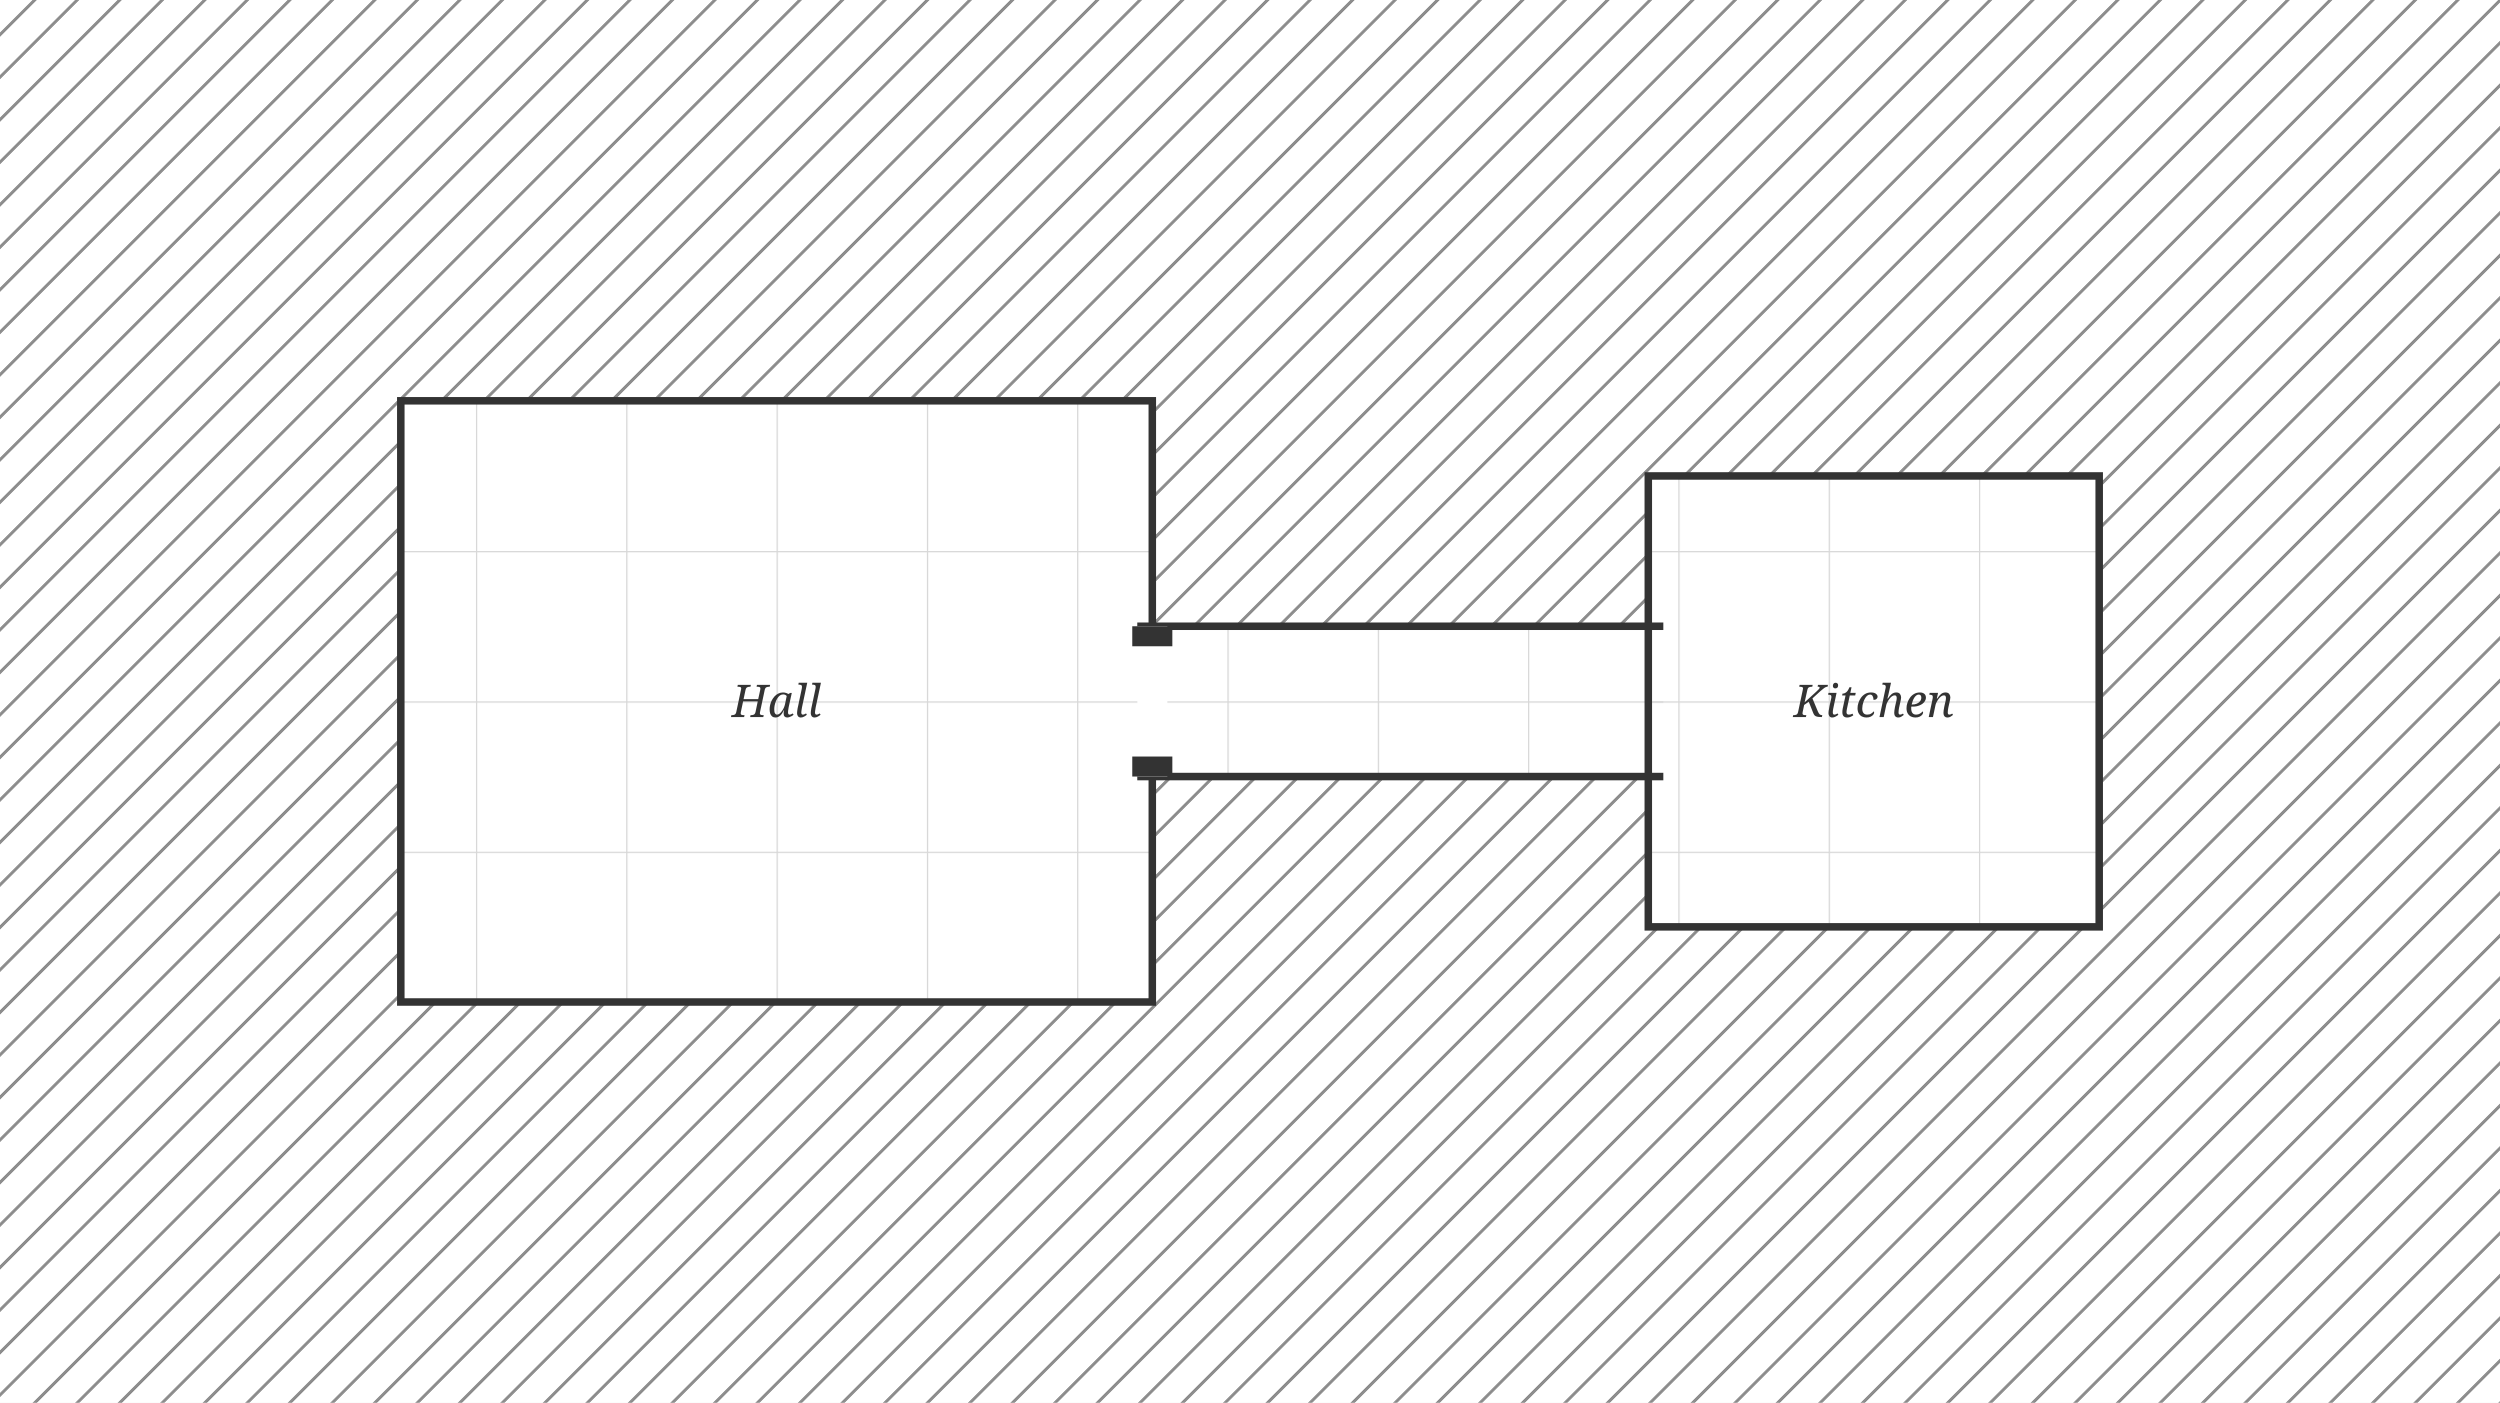
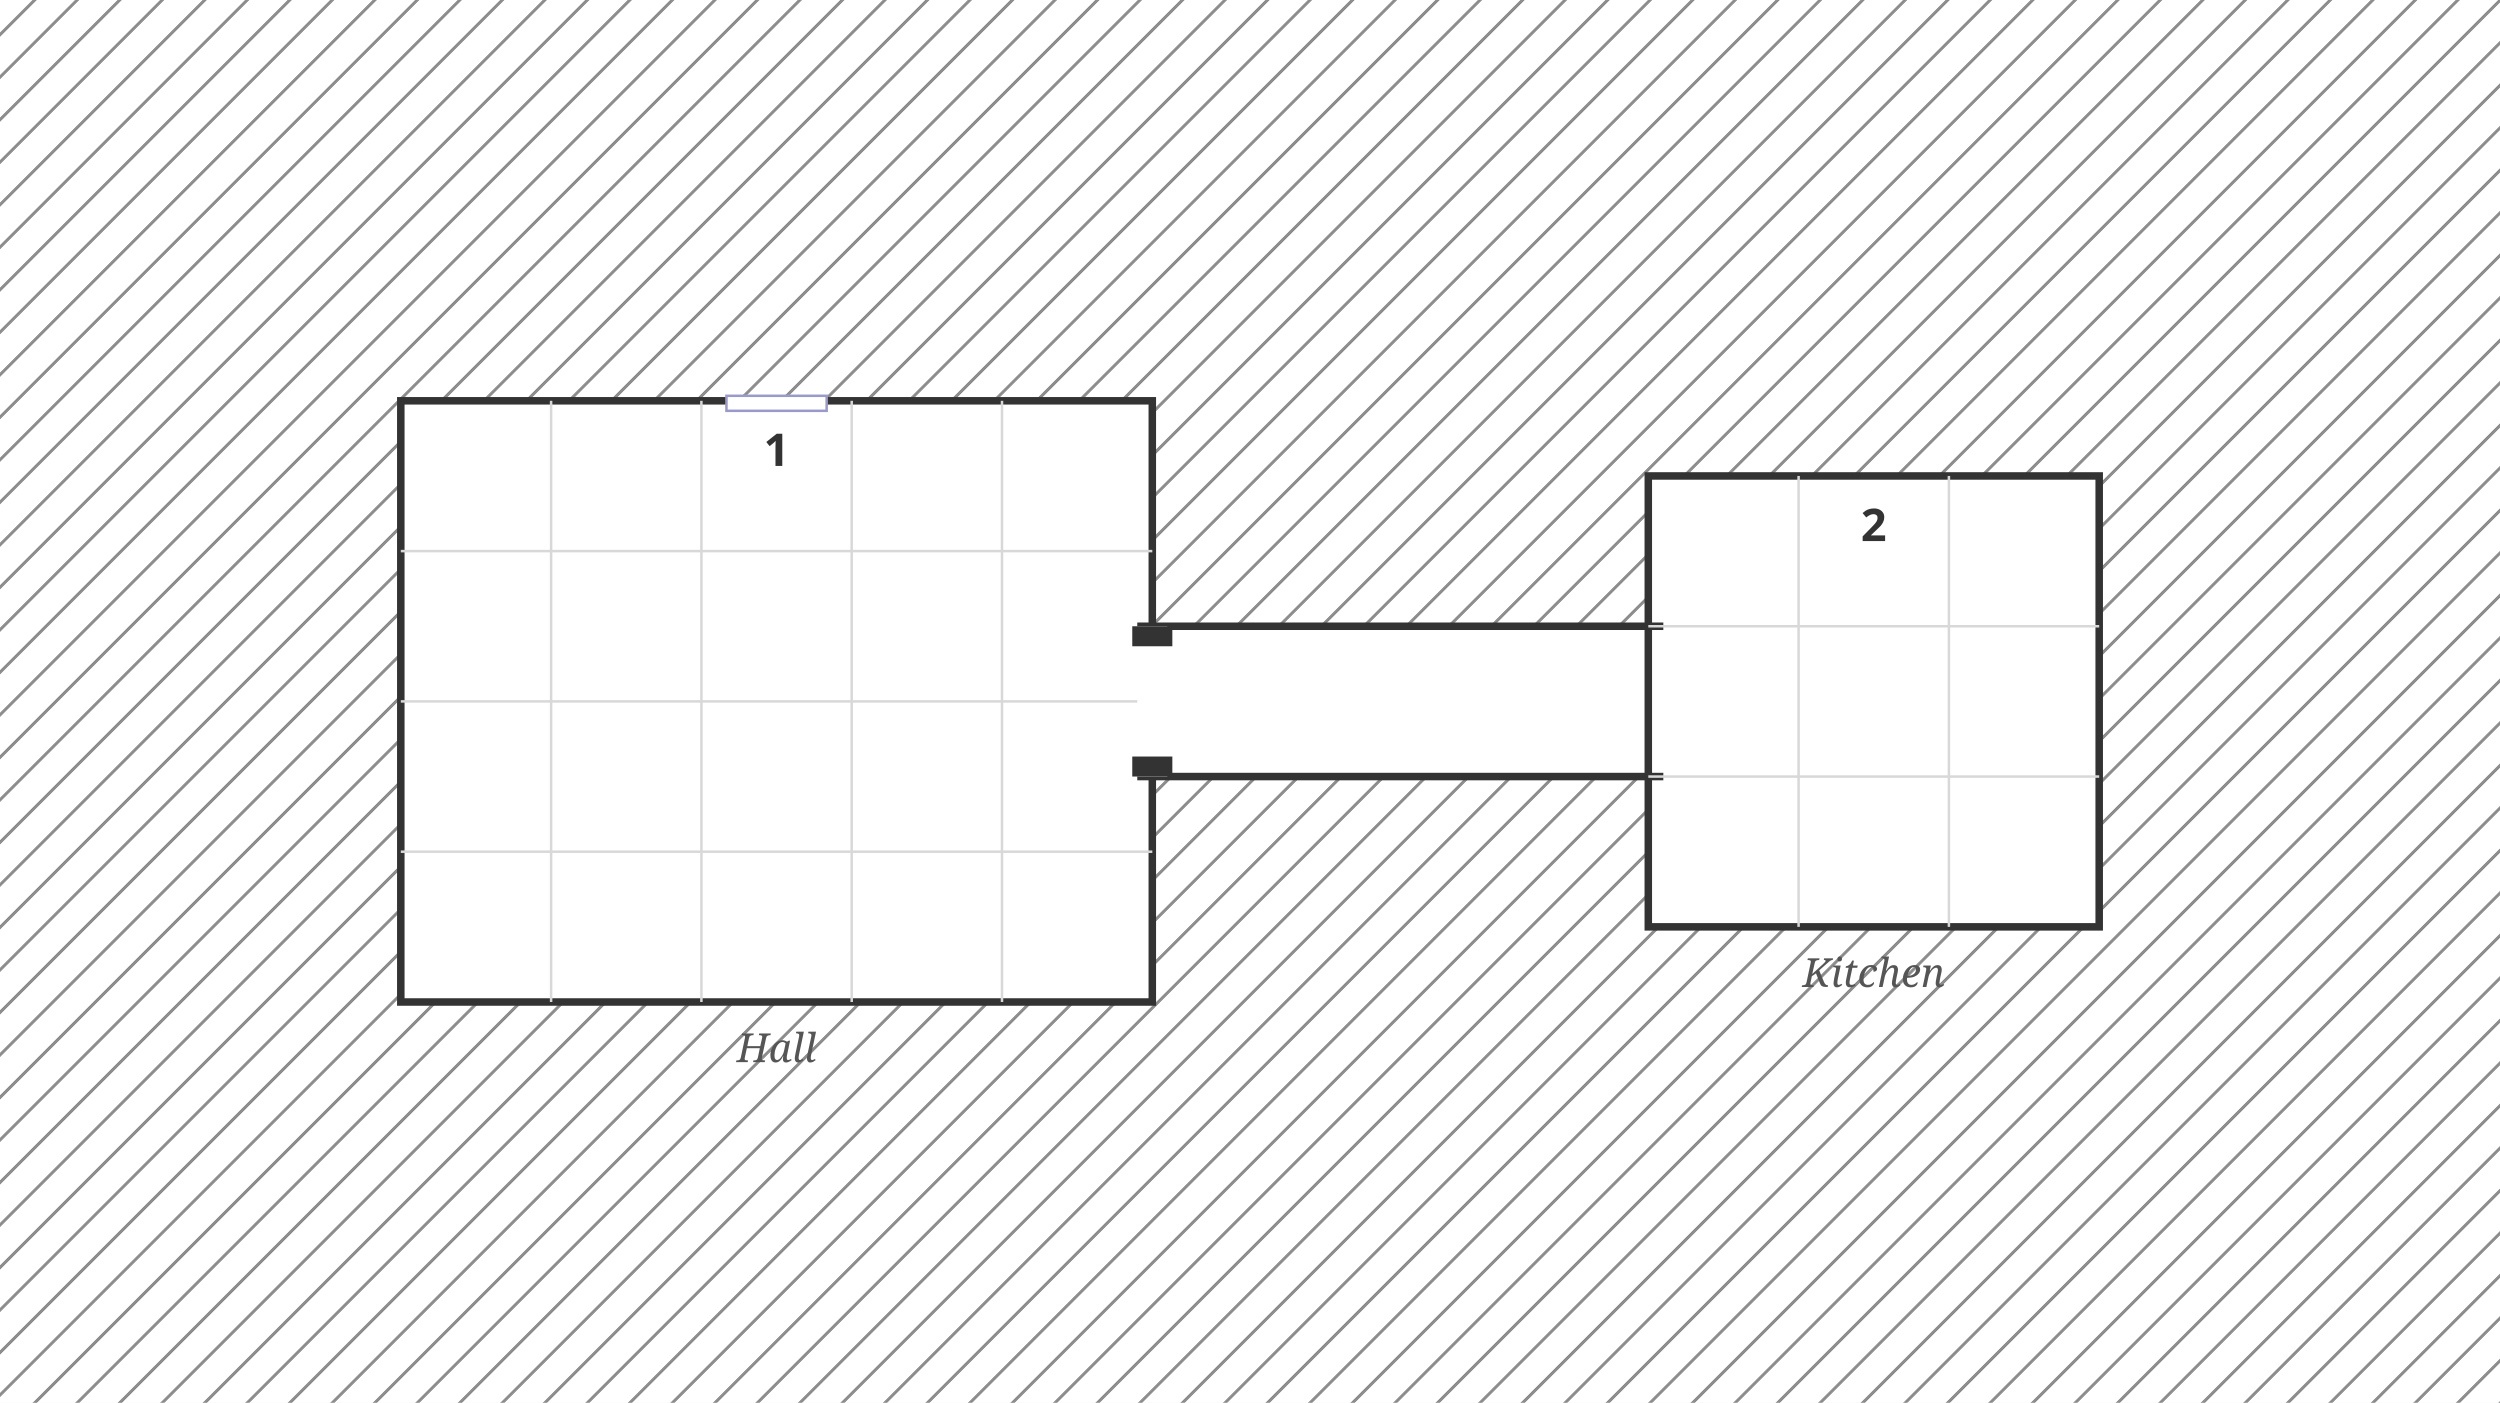
<svg xmlns="http://www.w3.org/2000/svg" viewBox="-155 -140 499 280" width="499" height="280">
  <defs>
    <pattern id="hatch" width="6" height="6" patternTransform="rotate(45 0 0)" patternUnits="userSpaceOnUse">
      <line x1="0" y1="0" x2="0" y2="6" stroke="#888" stroke-width="1.2" />
-     </pattern>
-     <pattern id="floorgrid" width="30" height="30" patternUnits="userSpaceOnUse">
-       <path d="M 30 0 L 0 0 0 30" fill="none" stroke="#d8d8d8" stroke-width="0.5" />
    </pattern>
    <symbol id="door-open" viewBox="0 0 30 30">
      <rect x="0" y="12" width="30" height="6" fill="white" />
      <rect x="0" y="11" width="4" height="8" fill="#333" />
      <rect x="26" y="11" width="4" height="8" fill="#333" />
    </symbol>
    <symbol id="door-locked" viewBox="0 0 30 30">
      <rect x="0" y="12" width="30" height="6" fill="white" />
      <rect x="2" y="11" width="26" height="8" fill="#333" />
      <rect x="4" y="13" width="22" height="4" fill="white" />
    </symbol>
    <symbol id="door-secret" viewBox="0 0 30 30">
      <line x1="0" y1="15" x2="30" y2="15" stroke="#888" stroke-width="1.2" stroke-dasharray="6,6" />
    </symbol>
    <symbol id="door-barred" viewBox="0 0 30 30">
      <rect x="0" y="12" width="30" height="6" fill="white" />
      <rect x="2" y="11" width="26" height="8" fill="#555" />
      <line x1="8" y1="11" x2="8" y2="19" stroke="white" stroke-width="2" />
      <line x1="15" y1="11" x2="15" y2="19" stroke="white" stroke-width="2" />
      <line x1="22" y1="11" x2="22" y2="19" stroke="white" stroke-width="2" />
    </symbol>
  </defs>
  <rect x="-155" y="-140" width="499" height="280" fill="white" />
  <rect x="-155" y="-140" width="499" height="280" fill="url(#hatch)" />
  <rect x="72" y="-15" width="105" height="30" fill="white" />
  <rect x="-75" y="-60" width="150" height="120" fill="white" />
  <rect x="174" y="-45" width="90" height="90" fill="white" />
-   <rect x="72" y="-15" width="105" height="30" fill="url(#floorgrid)" />
-   <rect x="-75" y="-60" width="150" height="120" fill="url(#floorgrid)" />
-   <rect x="174" y="-45" width="90" height="90" fill="url(#floorgrid)" />
  <line x1="72" y1="-15" x2="177" y2="-15" stroke="#333" stroke-width="1.5" />
  <line x1="72" y1="15" x2="177" y2="15" stroke="#333" stroke-width="1.5" />
  <rect x="-75" y="-60" width="150" height="120" fill="none" stroke="#333" stroke-width="1.5" />
  <rect x="174" y="-45" width="90" height="90" fill="none" stroke="#333" stroke-width="1.5" />
+   <line x1="-45" y1="-60" x2="-45" y2="60" stroke="#d8d8d8" stroke-width="0.5" />
+   <line x1="-15" y1="-60" x2="-15" y2="60" stroke="#d8d8d8" stroke-width="0.5" />
+   <line x1="15" y1="-60" x2="15" y2="60" stroke="#d8d8d8" stroke-width="0.5" />
+   <line x1="45" y1="-60" x2="45" y2="60" stroke="#d8d8d8" stroke-width="0.5" />
+   <line x1="-75" y1="-30" x2="75" y2="-30" stroke="#d8d8d8" stroke-width="0.5" />
+   <line x1="-75" y1="0" x2="75" y2="0" stroke="#d8d8d8" stroke-width="0.5" />
+   <line x1="-75" y1="30" x2="75" y2="30" stroke="#d8d8d8" stroke-width="0.5" />
+   <line x1="204" y1="-45" x2="204" y2="45" stroke="#d8d8d8" stroke-width="0.5" />
+   <line x1="234" y1="-45" x2="234" y2="45" stroke="#d8d8d8" stroke-width="0.5" />
+   <line x1="174" y1="-15" x2="264" y2="-15" stroke="#d8d8d8" stroke-width="0.5" />
+   <line x1="174" y1="15" x2="264" y2="15" stroke="#d8d8d8" stroke-width="0.5" />
+   <rect x="-10" y="-61" width="20" height="3" fill="white" stroke="#99c" stroke-width="0.5" />
  <use href="#door-open" x="60" y="-15" width="30" height="30" transform="rotate(90,75,0)" />
-   <text x="0" y="0" text-anchor="middle" dominant-baseline="middle" fill="#333" font-size="9" font-family="serif" font-style="italic">Hall</text>
-   <text x="219" y="0" text-anchor="middle" dominant-baseline="middle" fill="#333" font-size="9" font-family="serif" font-style="italic">Kitchen</text>
+   <text x="0" y="-47" text-anchor="middle" dominant-baseline="auto" fill="#333" font-size="9" font-family="sans-serif" font-weight="bold">1</text>
+   <text x="0" y="72" text-anchor="middle" dominant-baseline="auto" fill="#555" font-size="8" font-family="serif" font-style="italic">Hall</text>
+   <text x="219" y="-32" text-anchor="middle" dominant-baseline="auto" fill="#333" font-size="9" font-family="sans-serif" font-weight="bold">2</text>
+   <text x="219" y="57" text-anchor="middle" dominant-baseline="auto" fill="#555" font-size="8" font-family="serif" font-style="italic">Kitchen</text>
</svg>
